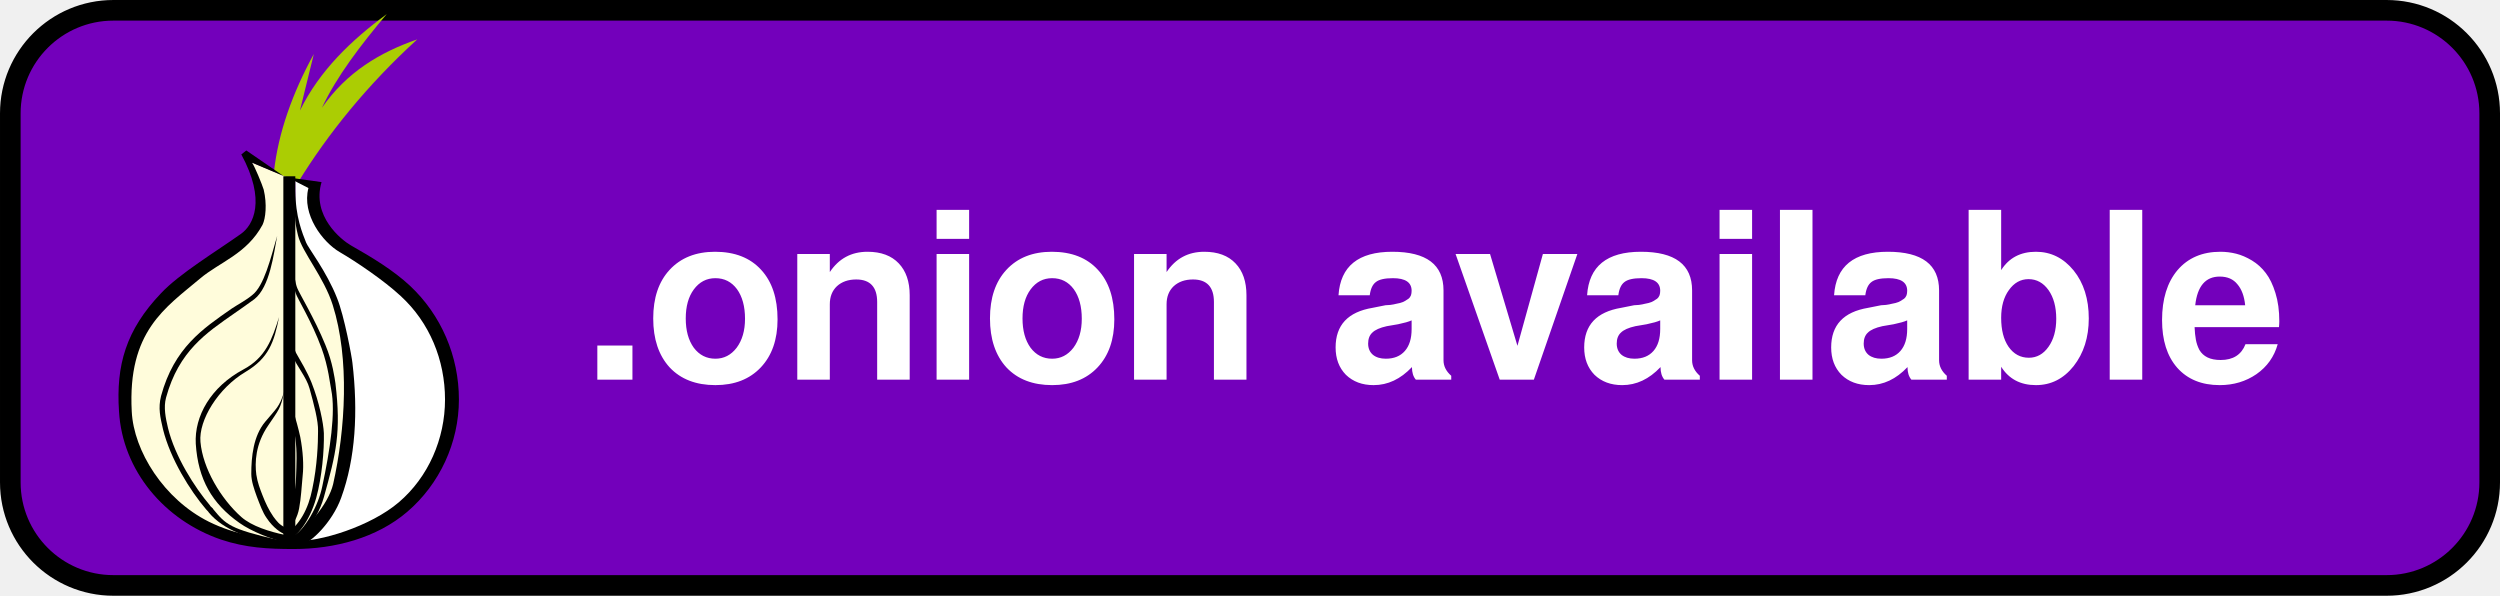
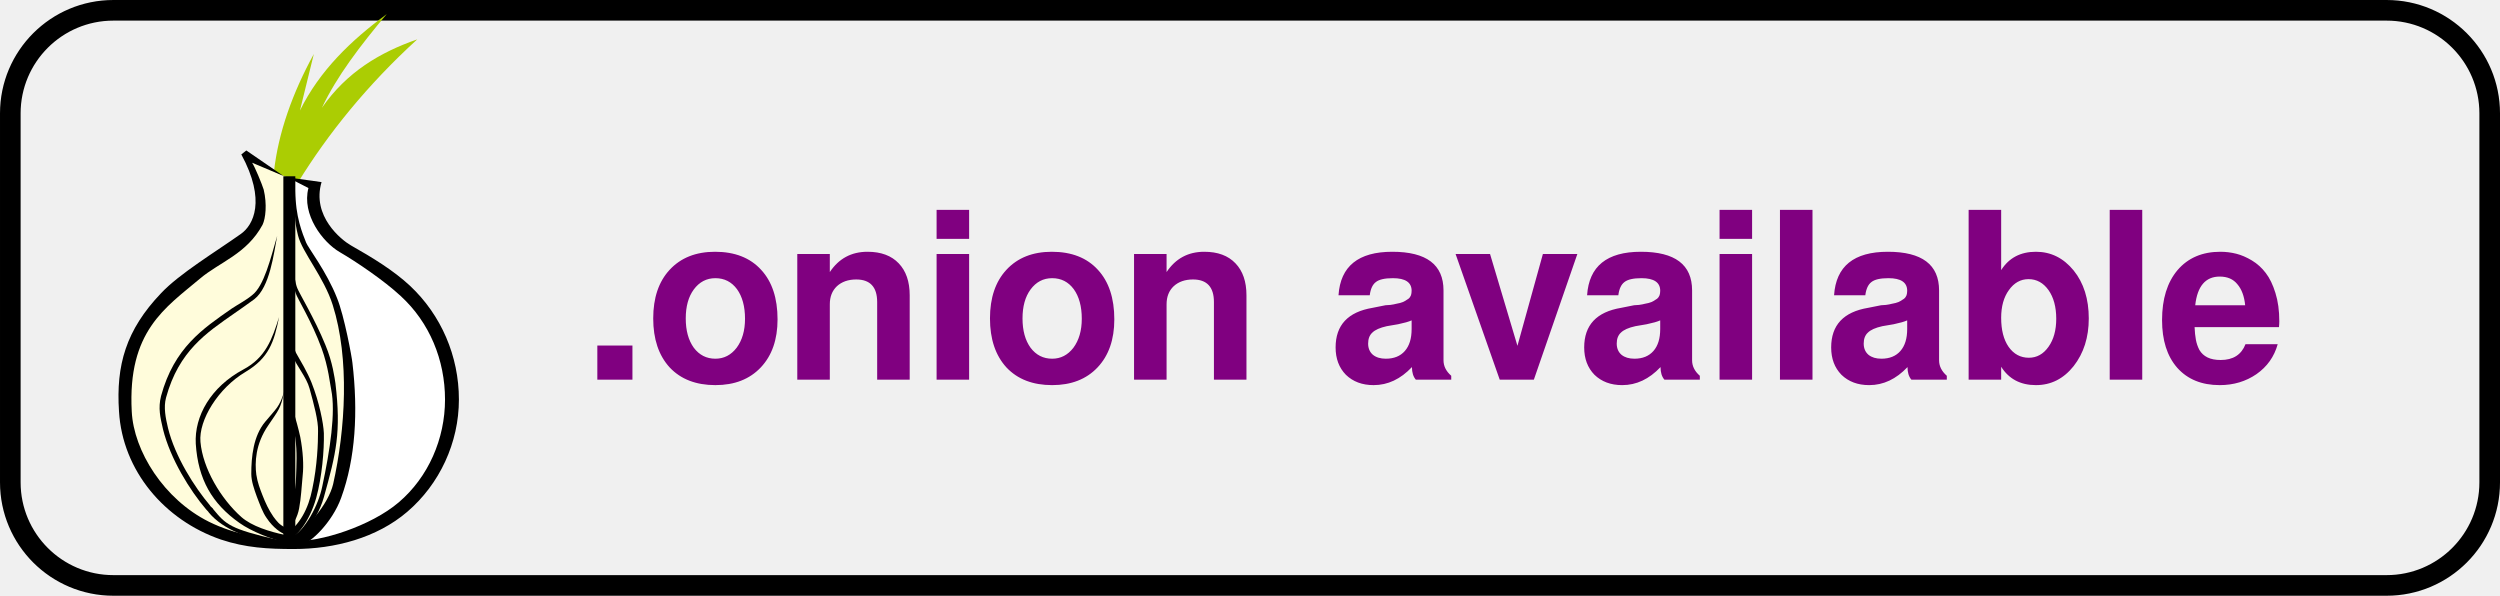
<svg xmlns="http://www.w3.org/2000/svg" width="458.347" height="109.222" viewBox="0 0 121.271 28.898" version="1.1" id="svg2113">
  <defs id="defs2107">
    <linearGradient id="linearGradient-1" y2="0" x2="0.5" y1="1" x1="0.5">
      <stop id="stop2271" offset="0%" stop-color="#420C5D" />
      <stop id="stop2273" offset="100%" stop-color="#951AD1" />
    </linearGradient>
    <path id="path-2" d="M 25,29 C 152.578,29 256,131.975 256,259 256,386.025 152.578,489 25,489 Z" />
    <filter id="filter-3" filterUnits="objectBoundingBox" height="1.148" width="1.294" y="-0.074" x="-0.182">
      <feOffset id="feOffset2277" result="shadowOffsetOuter1" in="SourceAlpha" dy="0" dx="-8" />
      <feGaussianBlur id="feGaussianBlur2279" result="shadowBlurOuter1" in="shadowOffsetOuter1" stdDeviation="10" />
      <feColorMatrix id="feColorMatrix2281" in="shadowBlurOuter1" type="matrix" values="0 0 0 0 0.251   0 0 0 0 0.251   0 0 0 0 0.251  0 0 0 0.2 0" />
    </filter>
  </defs>
  <g id="layer1" transform="translate(-8.508806,-88.13502)">
-     <rect style="opacity:1;fill:#7300bb;fill-opacity:1;stroke:#000000;stroke-width:1;stroke-linecap:butt;stroke-linejoin:round;stroke-miterlimit:4;stroke-dasharray:none;stroke-dashoffset:0;stroke-opacity:1" id="rect2326" width="120.271" height="27.898" x="9.009" y="88.635" rx="5" ry="5" />
-     <text xml:space="preserve" style="font-style:normal;font-variant:normal;font-weight:600;font-stretch:normal;font-size:11.289px;line-height:125%;font-family:FreeSans;-inkscape-font-specification:'FreeSans, Semi-Bold';font-variant-ligatures:normal;font-variant-caps:normal;font-variant-numeric:normal;font-feature-settings:normal;text-align:start;letter-spacing:0px;word-spacing:0px;writing-mode:lr-tb;text-anchor:start;fill:#ffffff;fill-opacity:1;stroke:none;stroke-width:0.265px;stroke-linecap:butt;stroke-linejoin:miter;stroke-opacity:1" x="36.92" y="106.549" id="text2330">
-       <tspan id="tspan2328" x="36.92" y="106.549" style="font-style:normal;font-variant:normal;font-weight:600;font-stretch:normal;font-size:11.289px;font-family:FreeSans;-inkscape-font-specification:'FreeSans, Semi-Bold';font-variant-ligatures:normal;font-variant-caps:normal;font-variant-numeric:normal;font-feature-settings:normal;text-align:start;writing-mode:lr-tb;text-anchor:start;fill:#ffffff;stroke-width:0.265px">.onion available</tspan>
+     <rect style="opacity:1;fill:none;fill-opacity:1;stroke:#000000;stroke-width:1;stroke-linecap:butt;stroke-linejoin:round;stroke-miterlimit:4;stroke-dasharray:none;stroke-dashoffset:0;stroke-opacity:1" id="rect2326" width="120.271" height="27.898" x="9.009" y="88.635" rx="5" ry="5" />
+     <text xml:space="preserve" style="font-style:normal;font-variant:normal;font-weight:600;font-stretch:normal;font-size:11.289px;line-height:125%;font-family:FreeSans;-inkscape-font-specification:'FreeSans, Semi-Bold';font-variant-ligatures:normal;font-variant-caps:normal;font-variant-numeric:normal;font-feature-settings:normal;text-align:start;letter-spacing:0px;word-spacing:0px;writing-mode:lr-tb;text-anchor:start;fill:#800080;fill-opacity:1;stroke:none;stroke-width:0.265px;stroke-linecap:butt;stroke-linejoin:miter;stroke-opacity:1;" x="36.92" y="106.549" id="text2330">
+       <tspan id="tspan2328" x="36.92" y="106.549" style="font-style:normal;font-variant:normal;font-weight:600;font-stretch:normal;font-size:11.289px;font-family:FreeSans;-inkscape-font-specification:'FreeSans, Semi-Bold';font-variant-ligatures:normal;font-variant-caps:normal;font-variant-numeric:normal;font-feature-settings:normal;text-align:start;writing-mode:lr-tb;text-anchor:start;fill:#800080;stroke-width:0.265px;">.onion available</tspan>
    </text>
    <g id="g3269" transform="matrix(0.1808792,0,0,0.1808792,43.15297,85.14243)" style="stroke-width:5.529">
      <path id="path3207" d="m -107.367,31.023 -3.725,15.162 c 5.276,-10.709 13.657,-18.767 23.281,-25.872 -7.036,8.377 -13.451,16.754 -17.383,25.131 6.622,-9.544 15.52,-14.845 25.556,-18.344 -13.348,12.194 -23.942,25.279 -32.013,38.427 l -6.414,-2.863 c 1.137,-10.497 5.007,-21.249 10.698,-31.641 z" style="fill:#abcd03;stroke-width:36.569" />
      <path id="path3209" d="m -124.497,59.877 12.21,5.191 c 0,3.182 -0.252,12.886 1.689,15.749 20.306,26.801 16.89,80.523 -4.113,81.901 -31.984,0 -44.182,-22.267 -44.182,-42.732 0,-18.662 21.831,-31.068 34.869,-42.095 3.311,-2.969 2.736,-9.531 -0.473,-18.013 z" style="fill:#fffcdb;stroke-width:36.569" />
      <path id="path3211" d="m -112.283,64.883 4.4,2.3 c -0.413,2.968 0.207,9.544 3.103,11.239 12.83,8.165 24.936,17.072 29.695,25.978 16.969,31.387 -11.899,60.44 -36.834,57.683 13.554,-10.286 17.486,-31.386 12.416,-54.396 -2.069,-9.014 -5.278,-17.178 -10.969,-26.403 -2.466,-4.528 -1.605,-10.144 -1.812,-16.401 z" style="fill:#ffffff;stroke-width:36.569" />
      <path id="path3213" d="m -114.403,64.108 9.105,1.272 c -2.69,9.119 5.278,15.481 7.864,16.966 5.794,3.287 11.381,6.68 15.831,10.815 8.382,7.846 13.141,18.874 13.141,30.538 0,11.557 -5.174,22.691 -13.865,30.113 -8.174,6.999 -19.452,9.968 -30.42,9.968 -6.829,0 -12.933,-0.318 -19.555,-2.545 -15.106,-5.195 -26.384,-18.45 -27.315,-34.355 -0.828,-12.407 1.862,-21.843 11.279,-31.705 4.862,-5.195 14.692,-11.134 21.418,-15.905 3.311,-2.333 6.829,-8.908 0.103,-21.313 l 1.345,-1.061 9.968,6.842 -8.415,-3.554 c 0.724,1.06 2.69,5.832 3.105,7.21 0.931,3.923 0.517,7.741 -0.311,9.437 -4.241,7.847 -11.484,9.968 -16.761,14.421 -9.313,7.846 -19.453,14.103 -18.315,35.628 0.517,10.603 8.588,23.539 20.693,29.584 6.83,3.394 14.694,4.772 22.66,5.195 7.139,0.318 20.797,-4.029 28.246,-10.391 7.967,-6.785 12.416,-17.071 12.416,-27.568 0,-10.604 -4.139,-20.677 -11.899,-27.782 -4.449,-4.135 -11.795,-9.119 -16.347,-11.77 -4.552,-2.651 -10.243,-10.073 -8.382,-17.177 z" style="fill:#000000;stroke-width:36.569" />
      <path id="path3215" d="m -117.197,79.8 c -0.931,4.878 -1.966,13.678 -6.104,16.965 -1.759,1.272 -3.519,2.545 -5.381,3.817 -7.45,5.197 -14.9,10.073 -18.313,22.585 -0.725,2.652 -0.103,5.514 0.518,8.165 1.862,7.634 7.139,15.905 11.278,20.783 0,0.212 0.828,0.743 0.828,0.955 3.414,4.136 4.449,5.302 17.382,8.27 l -0.31,1.485 c -7.76,-2.12 -14.174,-4.029 -18.21,-8.801 0,-0.106 -0.725,-0.848 -0.725,-0.848 -4.346,-5.09 -9.623,-13.573 -11.588,-21.525 -0.725,-3.182 -1.345,-5.62 -0.518,-8.908 3.518,-12.935 11.175,-18.026 18.935,-23.433 1.759,-1.166 3.829,-2.228 5.484,-3.606 3.207,-2.438 4.965,-9.861 6.725,-15.904 z" style="fill:#000000;stroke-width:36.569" />
      <path id="path3217" d="m -113.886,99.946 c 0.104,5.514 -0.421,8.281 0.923,12.204 0.828,2.332 3.623,5.514 4.451,8.589 1.138,4.136 2.377,8.695 2.273,11.452 0,3.182 -0.194,9.117 -1.539,15.479 -1.025,5.257 -3.389,9.768 -7.363,12.326 -4.071,-0.859 -8.851,-2.325 -11.672,-4.804 -5.484,-4.877 -10.341,-13.033 -10.961,-20.138 -0.517,-5.831 4.752,-14.432 12.098,-18.779 6.208,-3.711 7.651,-7.941 8.996,-14.727 -1.862,5.938 -3.611,10.916 -9.612,14.096 -8.691,4.666 -13.151,12.497 -12.737,19.92 0.62,9.543 4.35,16.009 11.695,21.206 3.104,2.227 8.903,4.58 12.525,5.216 v -0.485 c 2.746,-0.527 6.301,-5.149 8.073,-11.403 1.552,-5.62 2.164,-12.812 2.059,-17.372 -0.104,-2.65 -1.245,-8.391 -3.315,-13.587 -1.138,-2.863 -2.886,-5.725 -4.024,-7.74 -1.24,-2.016 -1.249,-6.362 -1.871,-11.452 z" style="fill:#000000;stroke-width:36.569" />
      <path id="path3219" d="m -114.505,120.739 c 0.103,3.711 1.558,8.466 2.178,13.344 0.518,3.606 0.293,7.227 0.19,10.409 -0.102,3.683 -1.3,10.281 -2.936,13.49 -1.543,-0.725 -2.146,-1.552 -3.149,-2.888 -1.241,-1.802 -2.084,-3.606 -2.912,-5.726 -0.621,-1.591 -1.346,-3.412 -1.657,-5.532 -0.414,-3.181 -0.298,-8.157 3.22,-13.247 2.69,-4.03 3.307,-4.336 4.238,-9.002 -1.243,4.135 -2.169,4.557 -5.067,8.056 -3.206,3.817 -3.741,9.44 -3.741,13.999 0,1.909 0.743,4.027 1.468,6.042 0.828,2.121 1.538,4.233 2.676,5.823 1.71,2.578 3.9,4.044 4.972,4.319 0.007,0.001 0.016,-0.002 0.024,0 0.023,0.005 0.049,0.02 0.071,0.024 v -0.121 c 2.007,-2.294 3.216,-4.573 3.622,-6.867 0.518,-2.756 0.636,-5.52 0.948,-8.807 0.31,-2.757 0.085,-6.471 -0.64,-10.287 -1.034,-4.772 -2.779,-9.637 -3.504,-13.029 z" style="fill:#000000;stroke-width:36.569" />
      <path id="path3221" d="m -114.195,75.346 c 0.104,5.513 0.517,15.8 1.966,19.828 0.413,1.378 4.241,7.422 6.931,14.739 1.862,5.09 2.277,9.756 2.587,11.134 1.242,6.044 -0.31,16.223 -2.38,25.873 -1.034,5.195 -4.552,11.664 -8.588,14.209 l -0.827,1.484 c 2.277,-0.106 7.863,-5.726 9.829,-12.724 3.311,-11.876 4.656,-17.39 3.105,-30.539 -0.207,-1.273 -0.724,-5.619 -2.69,-10.285 -2.897,-7.105 -7.036,-13.891 -7.553,-15.27 -0.932,-2.226 -2.174,-11.875 -2.38,-18.448 z" style="fill:#000000;stroke-width:36.569" />
      <path id="path3223" d="m -112.255,67.805 c -0.306,5.666 -0.389,7.753 0.645,11.888 1.138,4.56 6.933,11.134 9.313,18.662 4.552,14.421 3.414,33.295 0.103,48.034 -1.241,5.195 -7.14,12.725 -13.037,15.162 l 4.346,1.06 c 2.38,-0.106 8.484,-5.938 10.864,-12.618 3.827,-10.498 4.552,-23.009 3,-36.158 -0.104,-1.272 -2.174,-12.618 -4.138,-17.389 -2.794,-7.104 -7.761,-13.467 -8.278,-14.844 -0.93,-2.333 -2.974,-7.177 -2.817,-13.797 z" style="fill:#000000;stroke-width:36.569" />
      <rect id="rect3225" height="97.841" width="3.208" y="63.819" x="-115.543" style="fill:#000000;stroke-width:36.569" />
    </g>
  </g>
</svg>
